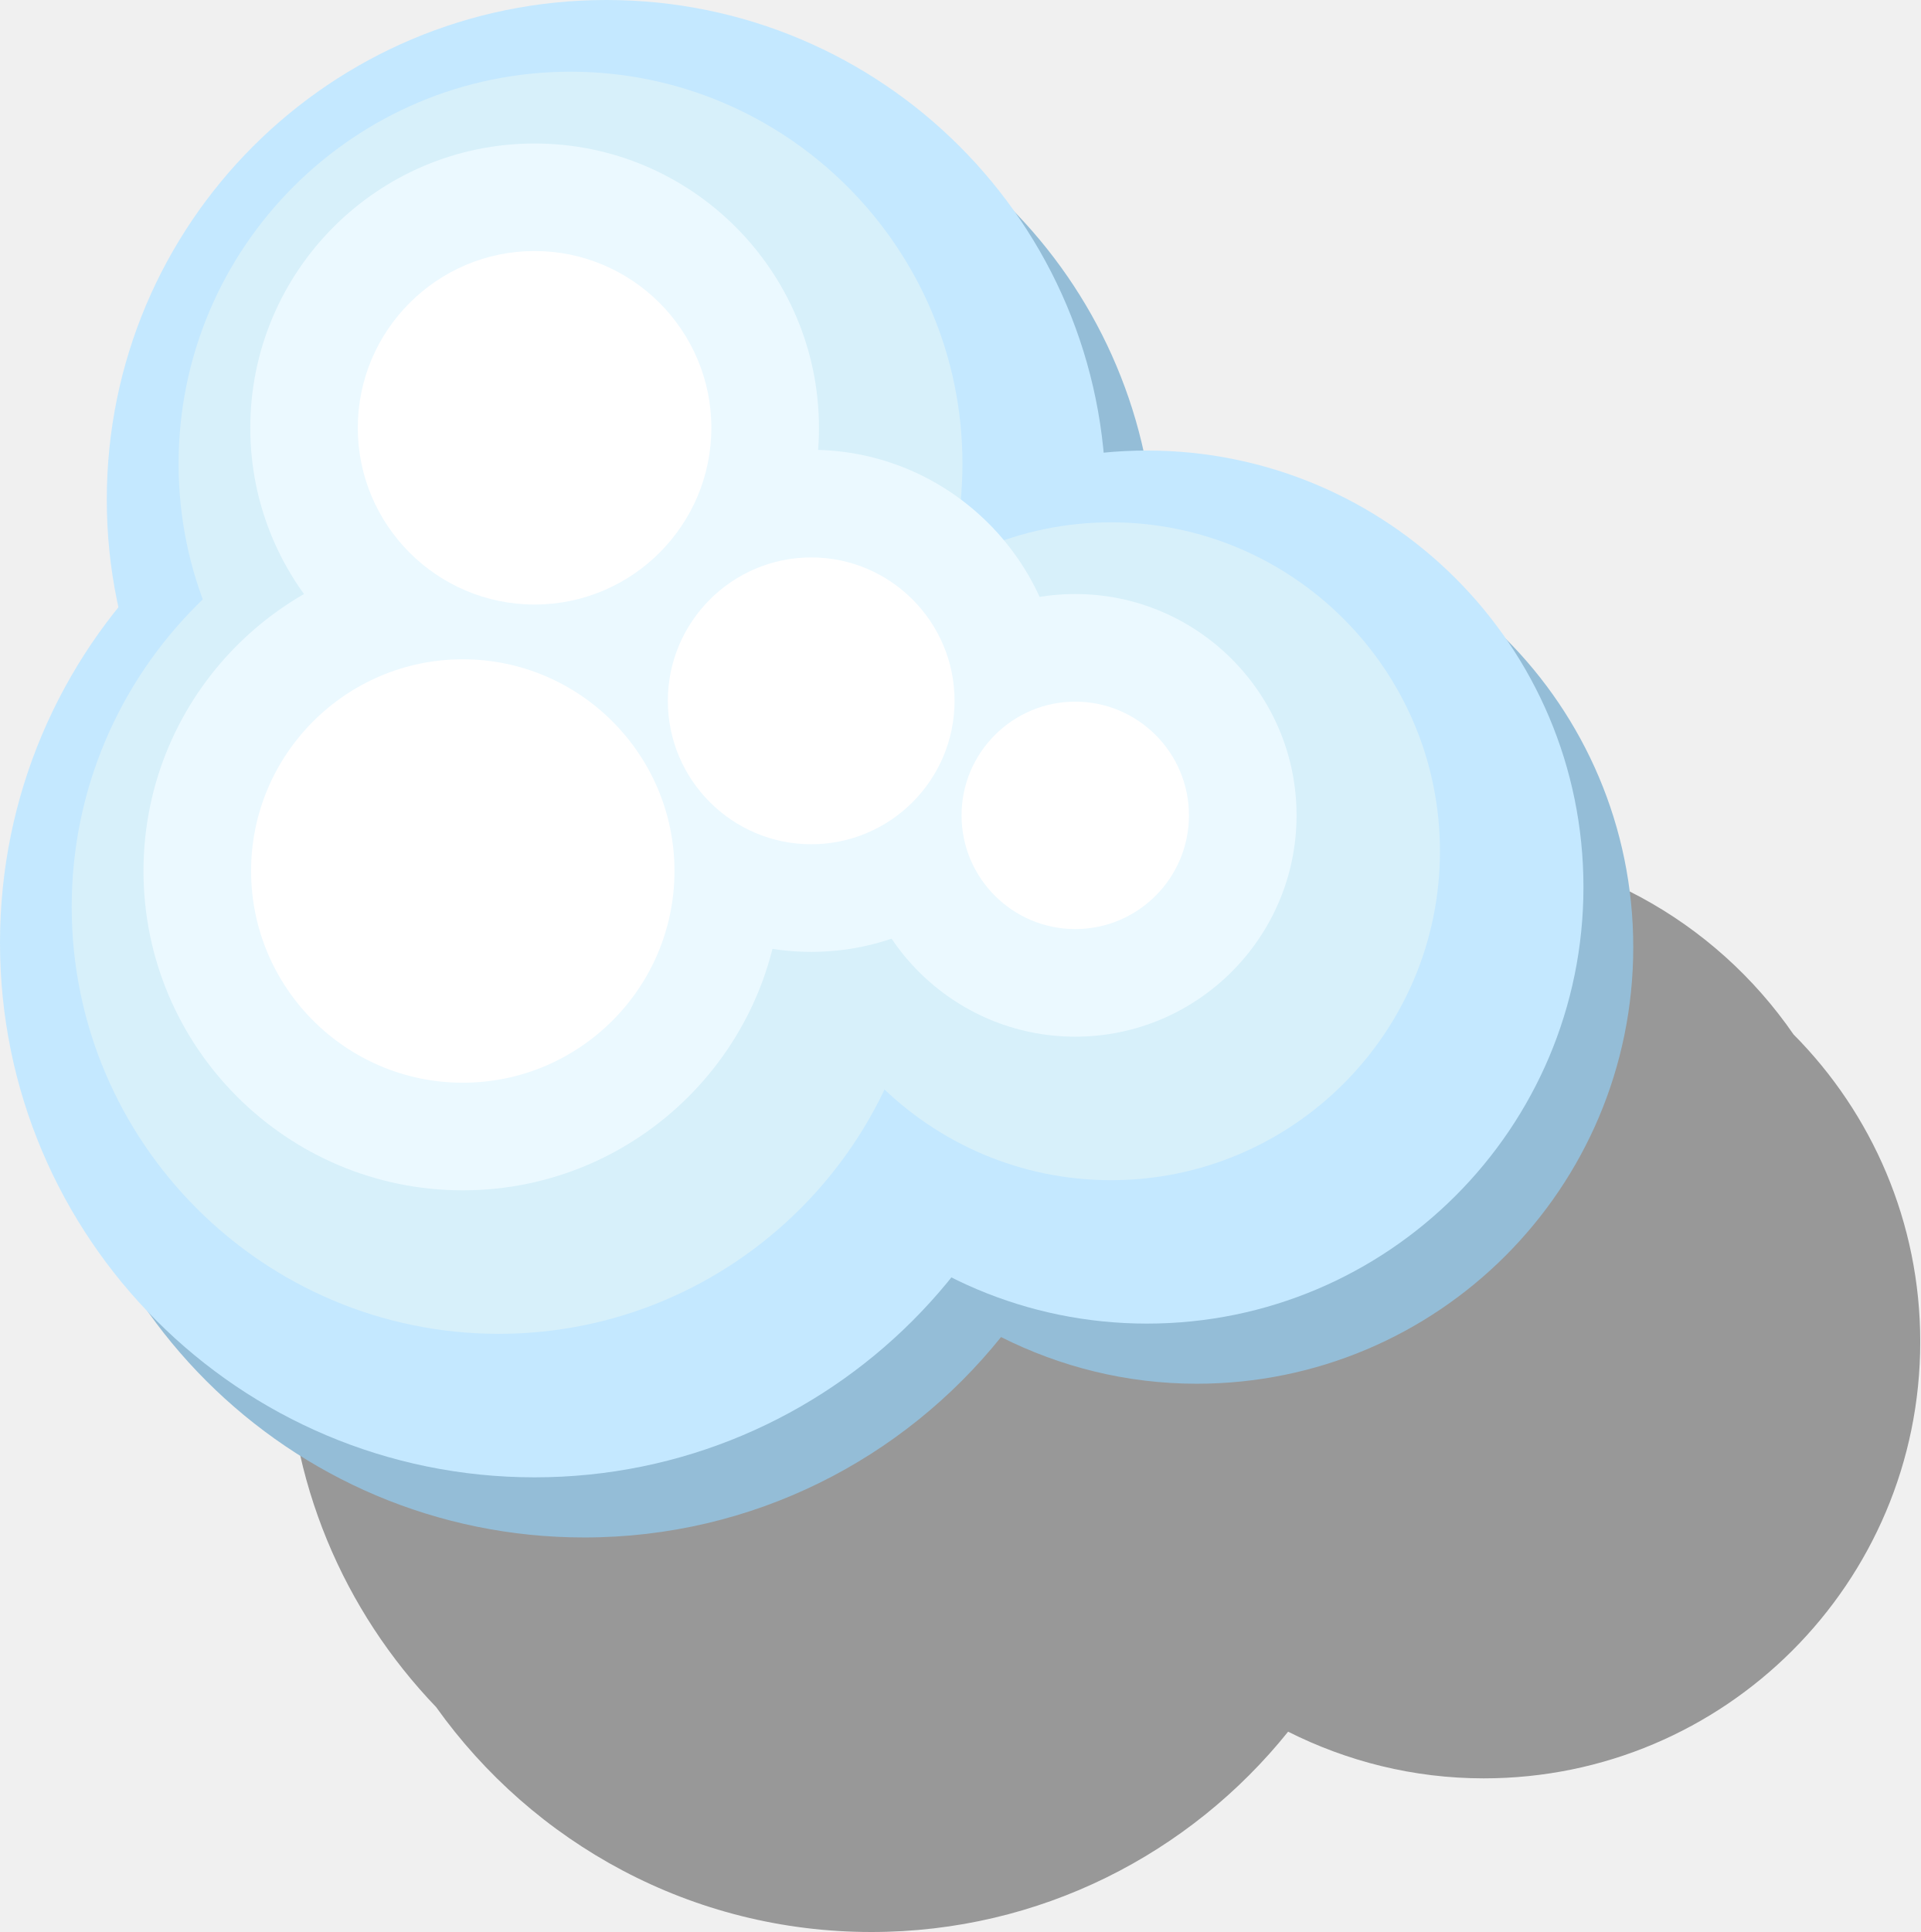
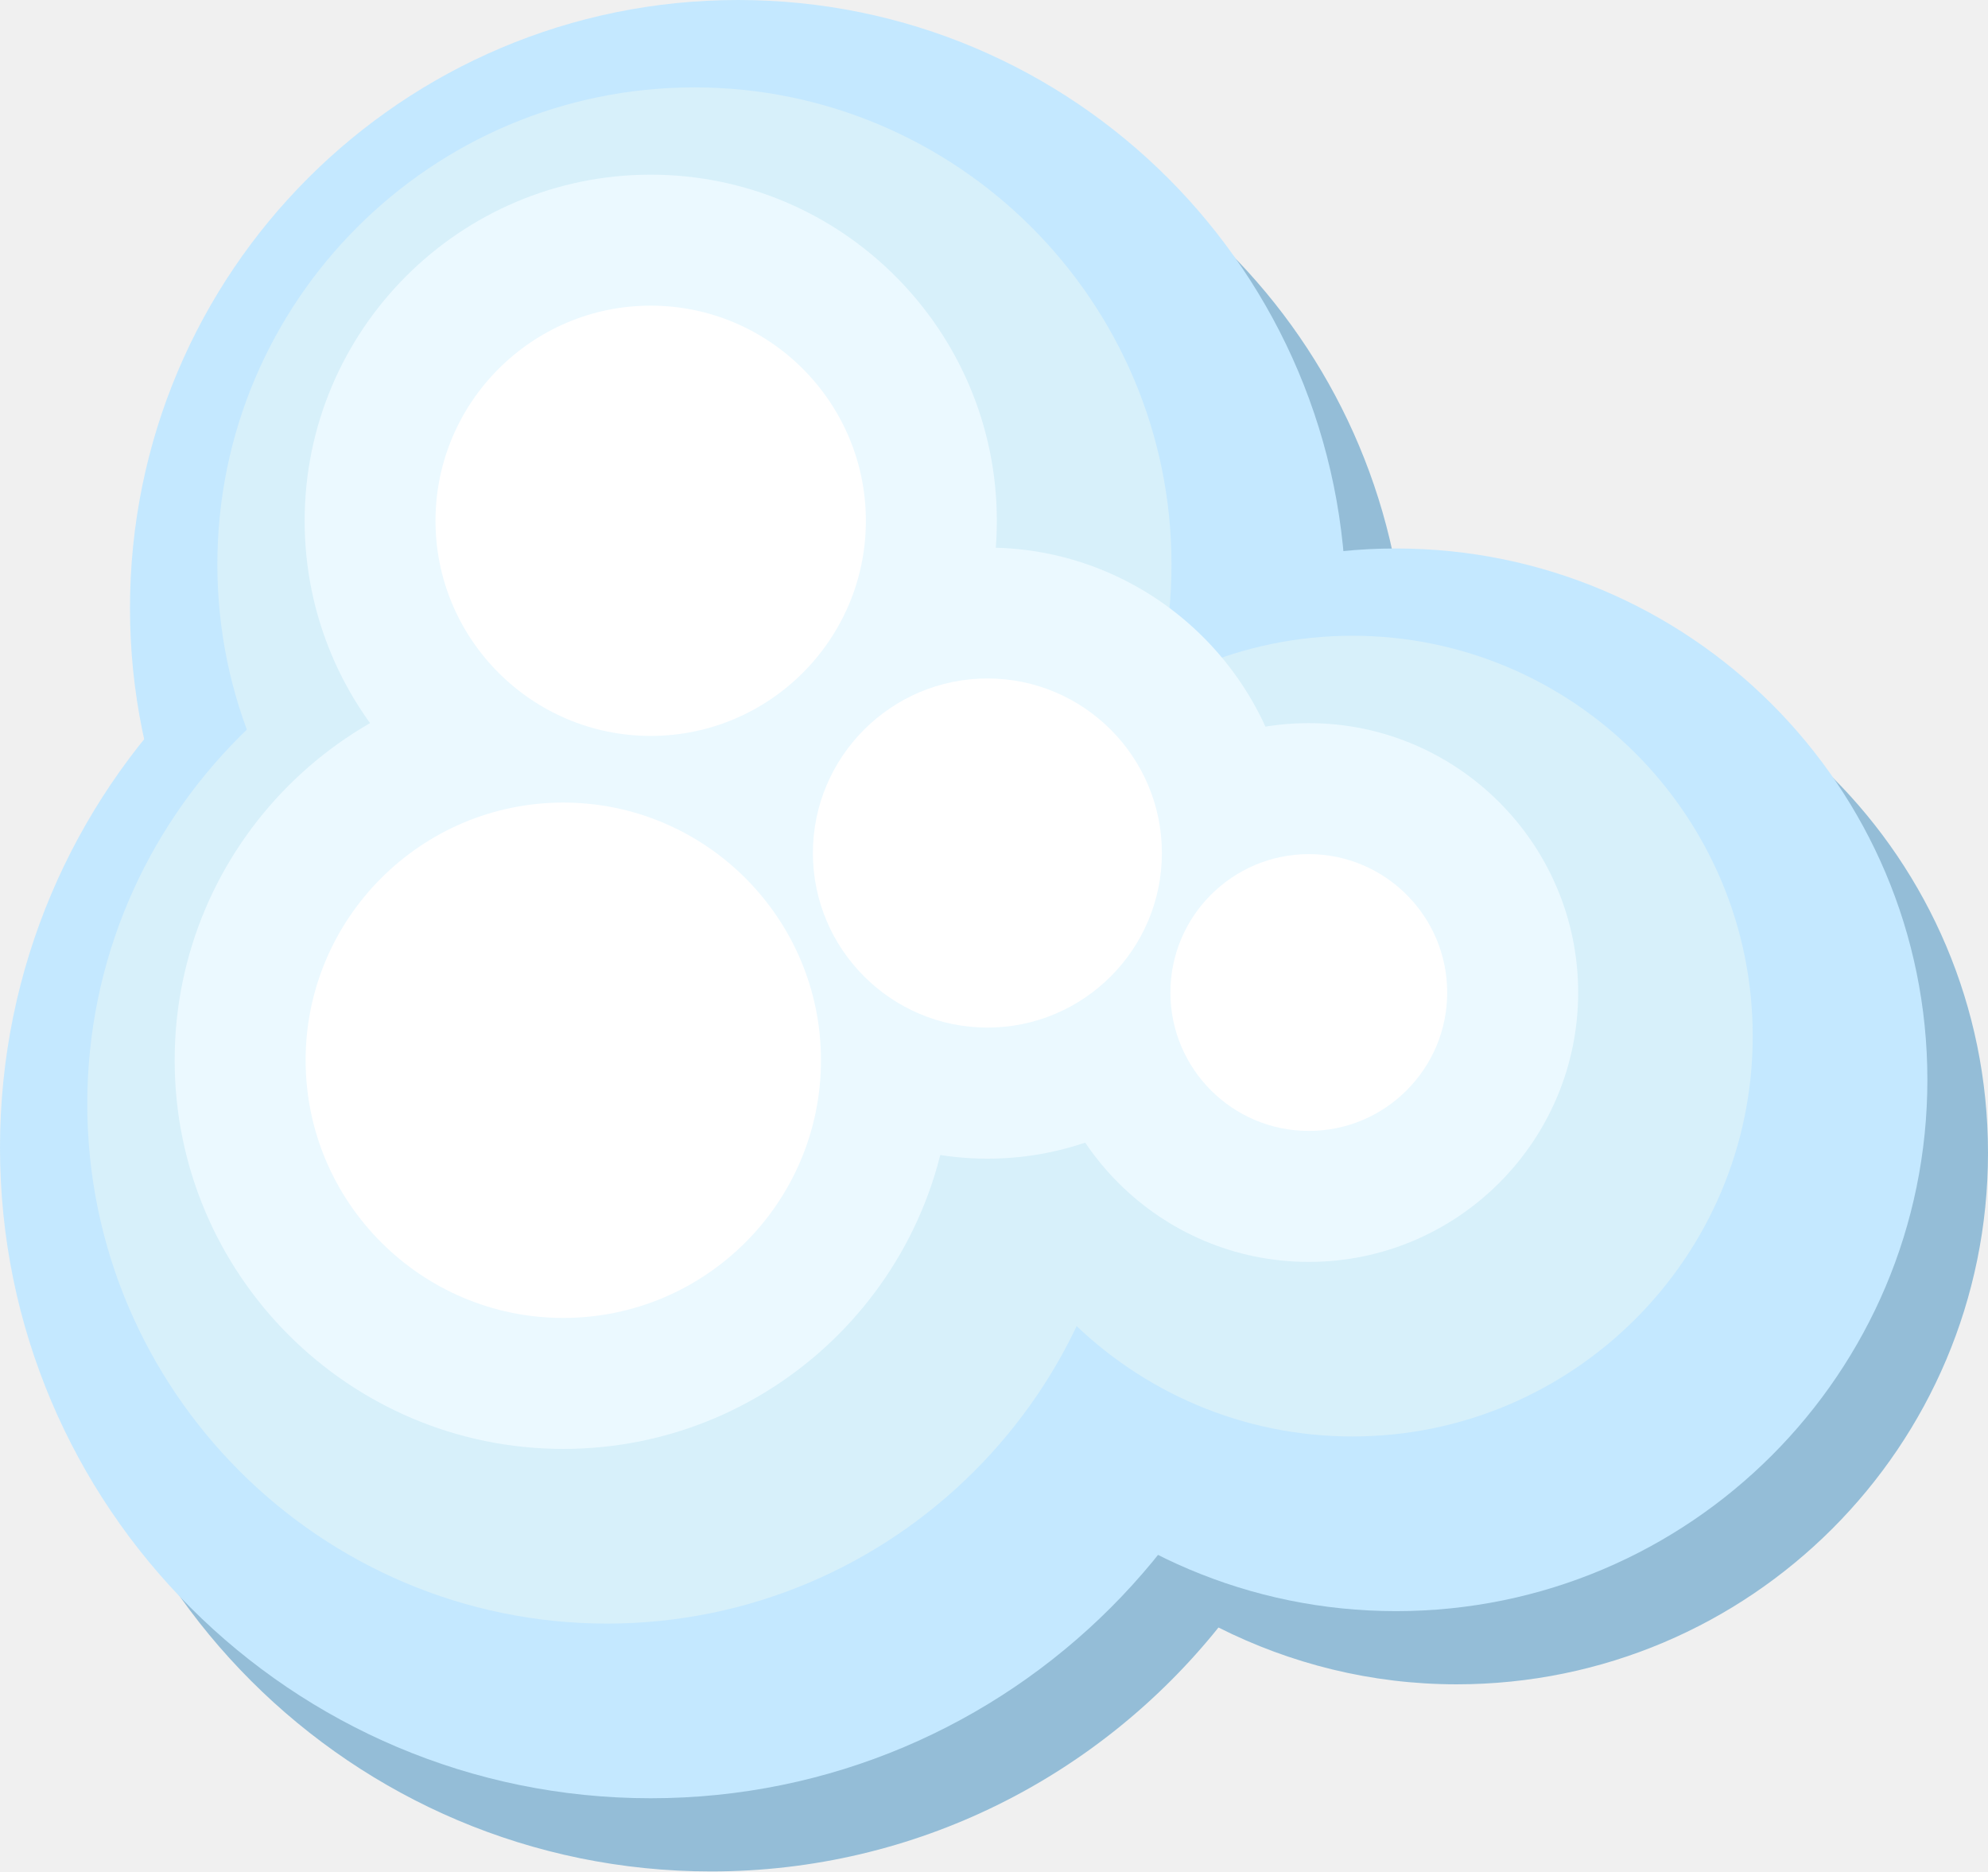
- <svg xmlns="http://www.w3.org/2000/svg" width="213.98" height="215.27" viewBox="1597.11 535.49 213.98 215.27">
-   <g id="cloud3-Cloud3">
-     <path d="M1756.9,629.66c-.15,0-.29.02-.44.02-2.26-10.13-7.26-19.21-14.21-26.43-10.06-14.37-26.72-23.8-45.6-23.8-30.75,0-55.67,24.92-55.67,55.67,0,4.13.48,8.13,1.34,12-8.26,10.23-13.22,23.22-13.22,37.38,0,16,6.34,30.5,16.61,41.2,10.8,15.15,28.47,25.06,48.5,25.06,18.79,0,35.53-8.73,46.44-22.32,6.56,3.3,13.95,5.2,21.8,5.2,26.87,0,48.64-21.78,48.64-48.64,0-13.36-5.4-25.47-14.12-34.25-8.77-12.73-23.43-21.09-40.06-21.09Z" fill-rule="evenodd" opacity=".37" />
-     <g>
-       <path d="M1730.46,592.39c-1.63,0-3.25.08-4.84.24-2.63-28.29-26.41-50.45-55.4-50.45-30.74,0-55.67,24.92-55.67,55.67,0,4.13.49,8.13,1.33,12-8.26,10.23-13.23,23.22-13.23,37.39,0,32.89,26.67,59.56,59.56,59.56,18.8,0,35.53-8.73,46.45-22.33,6.56,3.3,13.95,5.2,21.8,5.2,26.87,0,48.65-21.78,48.65-48.65s-21.78-48.64-48.65-48.64Z" fill="#94bdd7" fill-rule="evenodd" />
-       <path d="M1773.56,634.33c0,26.86-21.78,48.64-48.64,48.64s-48.64-21.78-48.64-48.64,21.78-48.64,48.64-48.64,48.64,21.77,48.64,48.64Z" fill="#c4e8ff" fill-rule="evenodd" />
-       <path d="M1597.11,640.54c0,32.89,26.67,59.56,59.57,59.56s59.56-26.67,59.56-59.56-26.67-59.57-59.56-59.57-59.57,26.67-59.57,59.57Z" fill="#c4e8ff" fill-rule="evenodd" />
-       <path d="M1720.34,591.16c0,30.75-24.92,55.67-55.66,55.67s-55.67-24.92-55.67-55.67,24.92-55.67,55.67-55.67,55.66,24.92,55.66,55.67Z" fill="#c4e8ff" fill-rule="evenodd" />
-       <path d="M1720.92,666.99c-20.21,0-36.65-16.44-36.65-36.65s16.44-36.65,36.65-36.65,36.65,16.44,36.65,36.65-16.44,36.65-36.65,36.65Z" fill="#d7f0fa" fill-rule="evenodd" />
-       <path d="M1652.68,684.11c-26.23,0-47.58-21.34-47.58-47.57s21.34-47.57,47.58-47.57,47.57,21.34,47.57,47.57-21.34,47.57-47.57,47.57Z" fill="#d7f0fa" fill-rule="evenodd" />
-       <path d="M1660.68,630.84c-24.08,0-43.67-19.59-43.67-43.68s19.59-43.68,43.67-43.68,43.68,19.6,43.68,43.68-19.59,43.68-43.68,43.68Z" fill="#d7f0fa" fill-rule="evenodd" />
-       <path d="M1687.51,641.55c-15.43,0-27.97-12.55-27.97-27.97s12.55-27.97,27.97-27.97,27.96,12.55,27.96,27.97-12.55,27.97-27.96,27.97Z" fill="#ebf9ff" fill-rule="evenodd" />
-       <path d="M1716.93,651c-13.6,0-24.66-11.06-24.66-24.66s11.07-24.66,24.66-24.66,24.66,11.06,24.66,24.66-11.06,24.66-24.66,24.66Z" fill="#ebf9ff" fill-rule="evenodd" />
-       <path d="M1648.68,668.12c-19.62,0-35.58-15.96-35.58-35.58s15.96-35.58,35.58-35.58,35.58,15.96,35.58,35.58-15.96,35.58-35.58,35.58Z" fill="#ebf9ff" fill-rule="evenodd" />
-       <path d="M1656.68,614.85c-17.47,0-31.68-14.21-31.68-31.68s14.21-31.69,31.68-31.69,31.69,14.21,31.69,31.69-14.22,31.68-31.69,31.68Z" fill="#ebf9ff" fill-rule="evenodd" />
-       <path d="M1687.51,629.56c-8.81,0-15.98-7.17-15.98-15.98s7.17-15.98,15.98-15.98,15.97,7.17,15.97,15.98-7.16,15.98-15.97,15.98Z" fill="#fff" fill-rule="evenodd" />
-       <path d="M1716.93,639.01c-6.99,0-12.67-5.68-12.67-12.67s5.69-12.67,12.67-12.67,12.67,5.68,12.67,12.67-5.68,12.67-12.67,12.67Z" fill="#fff" fill-rule="evenodd" />
-       <path d="M1648.68,656.13c-13,0-23.59-10.58-23.59-23.59s10.59-23.59,23.59-23.59,23.59,10.58,23.59,23.59-10.58,23.59-23.59,23.59Z" fill="#fff" fill-rule="evenodd" />
-       <path d="M1656.68,602.85c-10.86,0-19.7-8.84-19.7-19.69s8.84-19.7,19.7-19.7,19.7,8.84,19.7,19.7-8.84,19.69-19.7,19.69Z" fill="#fff" fill-rule="evenodd" />
+ <svg xmlns="http://www.w3.org/2000/svg" id="Layer_2" data-name="Layer 2" width="182" height="171.32" viewBox="0 0 182 171.32">
+   <g id="Clouds">
+     <g id="Cloud3">
+       <g>
+         <path d="M133.35,56.91c-1.63,0-3.25.08-4.84.24-2.63-28.29-26.41-50.45-55.4-50.45-30.74,0-55.67,24.92-55.67,55.67,0,4.13.49,8.13,1.33,12-8.26,10.23-13.23,23.22-13.23,37.39,0,32.89,26.67,59.56,59.56,59.56,18.8,0,35.53-8.73,46.45-22.33,6.56,3.3,13.95,5.2,21.8,5.2,26.87,0,48.65-21.78,48.65-48.65s-21.78-48.64-48.65-48.64Z" fill="#94bdd7" fill-rule="evenodd" />
+         <path d="M176.45,98.85c0,26.86-21.78,48.64-48.64,48.64s-48.64-21.78-48.64-48.64,21.78-48.64,48.64-48.64,48.64,21.77,48.64,48.64Z" fill="#c4e8ff" fill-rule="evenodd" />
+         <path d="M0,105.06c0,32.89,26.67,59.56,59.57,59.56s59.56-26.67,59.56-59.56-26.67-59.57-59.56-59.57S0,72.16,0,105.06Z" fill="#c4e8ff" fill-rule="evenodd" />
+         <path d="M123.23,55.67c0,30.75-24.92,55.67-55.66,55.67S11.9,86.42,11.9,55.67,36.82,0,67.57,0s55.66,24.92,55.66,55.67Z" fill="#c4e8ff" fill-rule="evenodd" />
+         <path d="M123.81,131.5c-20.21,0-36.65-16.44-36.65-36.65s16.44-36.65,36.65-36.65,36.65,16.44,36.65,36.65-16.44,36.65-36.65,36.65Z" fill="#d7f0fa" fill-rule="evenodd" />
+         <path d="M55.57,148.63c-26.23,0-47.58-21.34-47.58-47.57s21.34-47.57,47.58-47.57,47.57,21.34,47.57,47.57-21.34,47.57-47.57,47.57Z" fill="#d7f0fa" fill-rule="evenodd" />
+         <path d="M63.57,95.35c-24.08,0-43.67-19.59-43.67-43.68S39.48,8,63.57,8s43.68,19.6,43.68,43.68-19.59,43.68-43.68,43.68Z" fill="#d7f0fa" fill-rule="evenodd" />
+         <path d="M90.4,106.07c-15.43,0-27.97-12.55-27.97-27.97s12.55-27.97,27.97-27.97,27.96,12.55,27.96,27.97-12.55,27.97-27.96,27.97Z" fill="#ebf9ff" fill-rule="evenodd" />
+         <path d="M119.82,115.52c-13.6,0-24.66-11.06-24.66-24.66s11.07-24.66,24.66-24.66,24.66,11.06,24.66,24.66-11.06,24.66-24.66,24.66Z" fill="#ebf9ff" fill-rule="evenodd" />
+         <path d="M51.57,132.64c-19.62,0-35.58-15.96-35.58-35.58s15.96-35.58,35.58-35.58,35.58,15.96,35.58,35.58-15.96,35.58-35.58,35.58Z" fill="#ebf9ff" fill-rule="evenodd" />
+         <path d="M59.57,79.36c-17.47,0-31.68-14.21-31.68-31.68s14.21-31.69,31.68-31.69,31.69,14.21,31.69,31.69-14.22,31.68-31.69,31.68Z" fill="#ebf9ff" fill-rule="evenodd" />
+         <path d="M90.4,94.07c-8.81,0-15.98-7.17-15.98-15.98s7.17-15.98,15.98-15.98,15.97,7.17,15.97,15.98-7.16,15.98-15.97,15.98Z" fill="#fff" fill-rule="evenodd" />
+         <path d="M119.82,103.53c-6.99,0-12.67-5.68-12.67-12.67s5.69-12.67,12.67-12.67,12.67,5.68,12.67,12.67-5.68,12.67-12.67,12.67Z" fill="#fff" fill-rule="evenodd" />
+         <path d="M51.57,120.65c-13,0-23.59-10.58-23.59-23.59s10.59-23.59,23.59-23.59,23.59,10.58,23.59,23.59-10.58,23.59-23.59,23.59Z" fill="#fff" fill-rule="evenodd" />
+         <path d="M59.57,67.37c-10.86,0-19.7-8.84-19.7-19.69s8.84-19.7,19.7-19.7,19.7,8.84,19.7,19.7-8.84,19.69-19.7,19.69Z" fill="#fff" fill-rule="evenodd" />
+       </g>
    </g>
  </g>
</svg>
